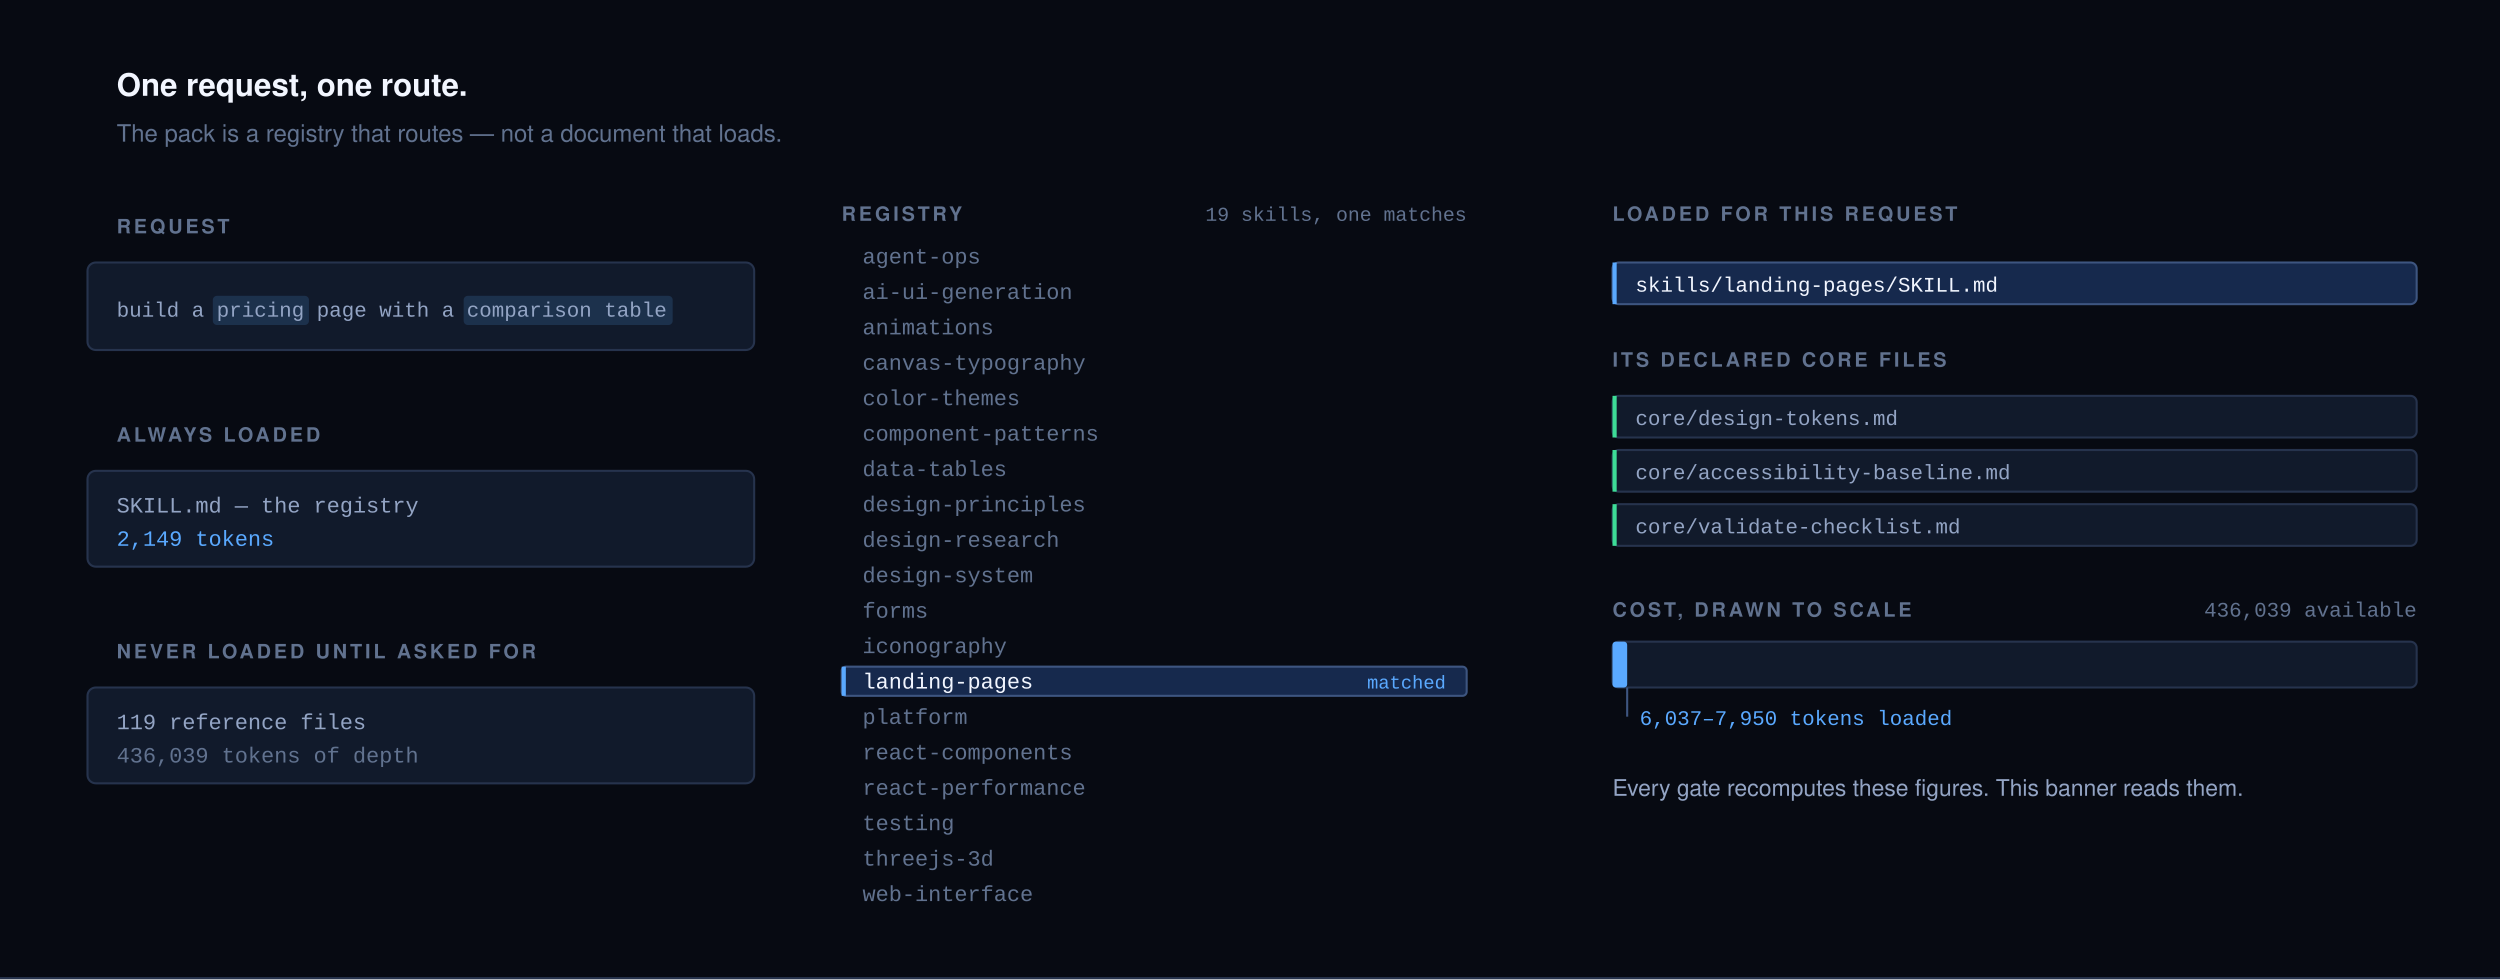
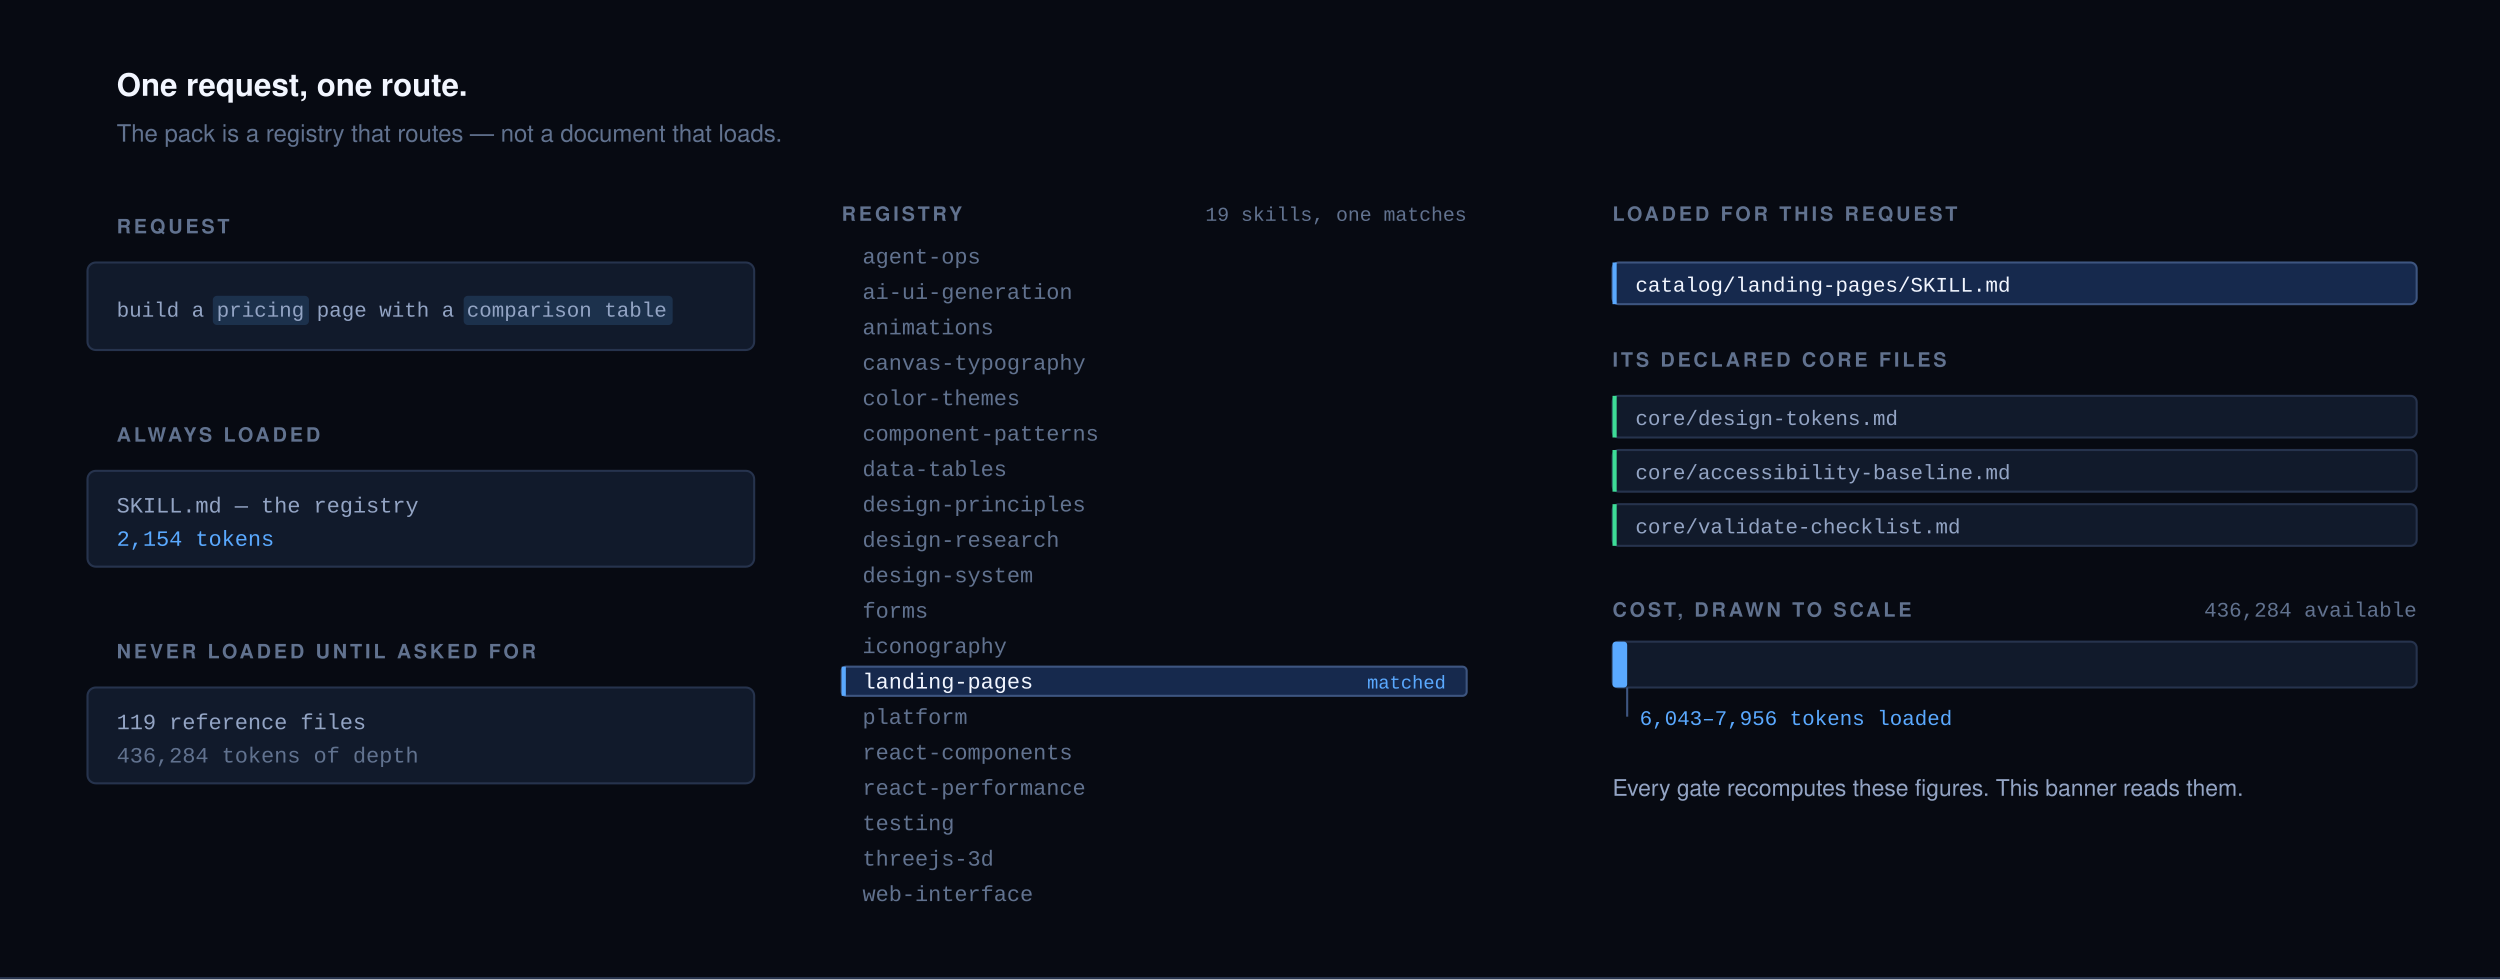
- <svg xmlns="http://www.w3.org/2000/svg" viewBox="0 0 1200 470" width="1200" height="470" role="img" aria-label="How the pack routes one request: a prompt asking for a pricing page with a comparison table is matched against a registry of 19 skills, exactly one of them — landing-pages — is selected, its three core dependency files attach, and a cost meter shows 6,037 to 7,950 tokens loaded against 436,039 tokens of available depth, drawn to scale.">
+ <svg xmlns="http://www.w3.org/2000/svg" viewBox="0 0 1200 470" width="1200" height="470" role="img" aria-label="How the pack routes one request: a prompt asking for a pricing page with a comparison table is matched against a registry of 19 skills, exactly one of them — landing-pages — is selected, its three core dependency files attach, and a cost meter shows 6,043 to 7,956 tokens loaded against 436,284 tokens of available depth, drawn to scale.">
  <style>
@keyframes rf0{0%,14.6%{opacity:0}16%{opacity:1}18.6%,100%{opacity:0}}
@keyframes rf1{0%,15.6%{opacity:0}17%{opacity:1}19.6%,100%{opacity:0}}
@keyframes rf2{0%,16.6%{opacity:0}18%{opacity:1}20.6%,100%{opacity:0}}
@keyframes rf3{0%,17.6%{opacity:0}19%{opacity:1}21.6%,100%{opacity:0}}
@keyframes rf4{0%,18.6%{opacity:0}20%{opacity:1}22.6%,100%{opacity:0}}
@keyframes rf5{0%,19.6%{opacity:0}21%{opacity:1}23.6%,100%{opacity:0}}
@keyframes rf6{0%,20.6%{opacity:0}22%{opacity:1}24.6%,100%{opacity:0}}
@keyframes rf7{0%,21.6%{opacity:0}23%{opacity:1}25.6%,100%{opacity:0}}
@keyframes rf8{0%,22.6%{opacity:0}24%{opacity:1}26.6%,100%{opacity:0}}
@keyframes rf9{0%,23.6%{opacity:0}25%{opacity:1}27.6%,100%{opacity:0}}
@keyframes rf10{0%,24.6%{opacity:0}26%{opacity:1}28.6%,100%{opacity:0}}
@keyframes rf11{0%,25.6%{opacity:0}27%{opacity:1}29.6%,100%{opacity:0}}
@keyframes rf12{0%,26.6%{opacity:0}28%{opacity:1}30.6%,100%{opacity:0}}
@keyframes rf13{0%,27.6%{opacity:0}29%{opacity:1}31.6%,100%{opacity:0}}
@keyframes rf14{0%,28.6%{opacity:0}30%{opacity:1}32.6%,100%{opacity:0}}
@keyframes rf15{0%,29.6%{opacity:0}31%{opacity:1}33.6%,100%{opacity:0}}
@keyframes rf16{0%,30.6%{opacity:0}32%{opacity:1}34.6%,100%{opacity:0}}
@keyframes rf17{0%,31.6%{opacity:0}33%{opacity:1}35.6%,100%{opacity:0}}
@keyframes rf18{0%,32.6%{opacity:0}34%{opacity:1}36.6%,100%{opacity:0}}
@keyframes kw{0%,6%{opacity:0}9%,100%{opacity:.16}}
@keyframes scan{0%,15%{opacity:0;transform:translateY(0)}16%{opacity:.9;transform:translateY(0)}34%{opacity:.9;transform:translateY(317px)}35.5%,100%{opacity:0;transform:translateY(317px)}}
@keyframes lock{0%,35%{opacity:0}38%,100%{opacity:1}}
@keyframes lockt{0%,35%{fill:#61728F}38%,100%{fill:#F2F6FF}}
@keyframes fill{0%,58%{transform:scaleX(0)}72%,100%{transform:scaleX(1)}}
@keyframes late{0%,68%{opacity:0}72%,100%{opacity:1}}
@keyframes dep0{0%,46%{opacity:0;transform:translateX(-6px)}50%,100%{opacity:1;transform:translateX(0)}}
@keyframes dep1{0%,49%{opacity:0;transform:translateX(-6px)}53%,100%{opacity:1;transform:translateX(0)}}
@keyframes dep2{0%,52%{opacity:0;transform:translateX(-6px)}56%,100%{opacity:1;transform:translateX(0)}}
.kw{animation:kw 9s linear infinite}
.scan{animation:scan 9s linear infinite}
.lock{animation:lock 9s linear infinite}
.lock-t{animation:lockt 9s linear infinite}
.fill{animation:fill 9s cubic-bezier(.2,.7,.3,1) infinite;transform-origin:774px 308px}
.late{animation:late 9s linear infinite}
.rf0{animation:rf0 9s linear infinite}
.rf1{animation:rf1 9s linear infinite}
.rf2{animation:rf2 9s linear infinite}
.rf3{animation:rf3 9s linear infinite}
.rf4{animation:rf4 9s linear infinite}
.rf5{animation:rf5 9s linear infinite}
.rf6{animation:rf6 9s linear infinite}
.rf7{animation:rf7 9s linear infinite}
.rf8{animation:rf8 9s linear infinite}
.rf9{animation:rf9 9s linear infinite}
.rf10{animation:rf10 9s linear infinite}
.rf11{animation:rf11 9s linear infinite}
.rf12{animation:rf12 9s linear infinite}
.rf13{animation:rf13 9s linear infinite}
.rf14{animation:rf14 9s linear infinite}
.rf15{animation:rf15 9s linear infinite}
.rf16{animation:rf16 9s linear infinite}
.rf17{animation:rf17 9s linear infinite}
.rf18{animation:rf18 9s linear infinite}
.dep0{animation:dep0 9s ease-out infinite}
.dep1{animation:dep1 9s ease-out infinite}
.dep2{animation:dep2 9s ease-out infinite}
@media (prefers-reduced-motion:reduce){
.kw,.scan,.lock,.lock-t,.fill,.late,.rf0,.rf1,.rf2,.rf3,.rf4,.rf5,.rf6,.rf7,.rf8,.rf9,.rf10,.rf11,.rf12,.rf13,.rf14,.rf15,.rf16,.rf17,.rf18,.dep0,.dep1,.dep2{animation:none}
.scan{opacity:0}
}
</style>
  <rect width="1200" height="470" fill="#070A12" />
  <text x="56" y="46" font-family="ui-sans-serif, system-ui, -apple-system, 'Segoe UI', Helvetica, Arial, sans-serif" font-size="15" font-weight="600" fill="#F2F6FF">One request, one route.</text>
  <text x="56" y="68" font-family="ui-sans-serif, system-ui, -apple-system, 'Segoe UI', Helvetica, Arial, sans-serif" font-size="11.5" fill="#61728F">The pack is a registry that routes — not a document that loads.</text>
  <text x="56" y="112" font-family="ui-sans-serif, system-ui, -apple-system, 'Segoe UI', Helvetica, Arial, sans-serif" font-size="9.5" font-weight="600" letter-spacing="1.4" fill="#61728F">REQUEST</text>
  <rect x="42" y="126" width="320" height="42" rx="4" fill="#111A2B" stroke="#26334D" />
  <rect class="kw" x="102.16" y="142" width="46.14" height="14" rx="2" fill="#5AA9FF" opacity="0.16" />
  <rect class="kw" x="222.56" y="142" width="100.32" height="14" rx="2" fill="#5AA9FF" opacity="0.16" />
  <text x="56" y="152" font-family="ui-monospace, SFMono-Regular, Menlo, Consolas, 'Liberation Mono', monospace" font-size="10" fill="#93A4C4">build a pricing page with a comparison table</text>
  <text x="56" y="212" font-family="ui-sans-serif, system-ui, -apple-system, 'Segoe UI', Helvetica, Arial, sans-serif" font-size="9.5" font-weight="600" letter-spacing="1.4" fill="#61728F">ALWAYS LOADED</text>
  <rect x="42" y="226" width="320" height="46" rx="4" fill="#111A2B" stroke="#26334D" />
  <text x="56" y="246" font-family="ui-monospace, SFMono-Regular, Menlo, Consolas, 'Liberation Mono', monospace" font-size="10.5" fill="#93A4C4">SKILL.md — the registry</text>
-   <text x="56" y="262" font-family="ui-monospace, SFMono-Regular, Menlo, Consolas, 'Liberation Mono', monospace" font-size="10.5" fill="#5AA9FF">2,149 tokens</text>
+   <text x="56" y="262" font-family="ui-monospace, SFMono-Regular, Menlo, Consolas, 'Liberation Mono', monospace" font-size="10.5" fill="#5AA9FF">2,154 tokens</text>
  <text x="56" y="316" font-family="ui-sans-serif, system-ui, -apple-system, 'Segoe UI', Helvetica, Arial, sans-serif" font-size="9.5" font-weight="600" letter-spacing="1.4" fill="#61728F">NEVER LOADED UNTIL ASKED FOR</text>
  <rect x="42" y="330" width="320" height="46" rx="4" fill="#111A2B" stroke="#26334D" />
  <text x="56" y="350" font-family="ui-monospace, SFMono-Regular, Menlo, Consolas, 'Liberation Mono', monospace" font-size="10.5" fill="#93A4C4">119 reference files</text>
-   <text x="56" y="366" font-family="ui-monospace, SFMono-Regular, Menlo, Consolas, 'Liberation Mono', monospace" font-size="10.5" fill="#61728F">436,039 tokens of depth</text>
+   <text x="56" y="366" font-family="ui-monospace, SFMono-Regular, Menlo, Consolas, 'Liberation Mono', monospace" font-size="10.5" fill="#61728F">436,284 tokens of depth</text>
  <text x="404" y="106" font-family="ui-sans-serif, system-ui, -apple-system, 'Segoe UI', Helvetica, Arial, sans-serif" font-size="9.5" font-weight="600" letter-spacing="1.4" fill="#61728F">REGISTRY</text>
  <text x="704" y="106" text-anchor="end" font-family="ui-monospace, SFMono-Regular, Menlo, Consolas, 'Liberation Mono', monospace" font-size="9.5" fill="#61728F">19 skills, one matches</text>
  <g class="scan" opacity="0">
    <rect x="398" y="113" width="312" height="3" rx="1.5" fill="#5AA9FF" />
  </g>
  <rect class="rf0" x="404" y="116" width="300" height="14" rx="2" fill="#5AA9FF" opacity="0" />
  <text x="414" y="126.5" font-family="ui-monospace, SFMono-Regular, Menlo, Consolas, 'Liberation Mono', monospace" font-size="10.5" fill="#61728F">agent-ops</text>
  <rect class="rf1" x="404" y="133" width="300" height="14" rx="2" fill="#5AA9FF" opacity="0" />
  <text x="414" y="143.5" font-family="ui-monospace, SFMono-Regular, Menlo, Consolas, 'Liberation Mono', monospace" font-size="10.5" fill="#61728F">ai-ui-generation</text>
  <rect class="rf2" x="404" y="150" width="300" height="14" rx="2" fill="#5AA9FF" opacity="0" />
  <text x="414" y="160.5" font-family="ui-monospace, SFMono-Regular, Menlo, Consolas, 'Liberation Mono', monospace" font-size="10.5" fill="#61728F">animations</text>
  <rect class="rf3" x="404" y="167" width="300" height="14" rx="2" fill="#5AA9FF" opacity="0" />
  <text x="414" y="177.5" font-family="ui-monospace, SFMono-Regular, Menlo, Consolas, 'Liberation Mono', monospace" font-size="10.5" fill="#61728F">canvas-typography</text>
  <rect class="rf4" x="404" y="184" width="300" height="14" rx="2" fill="#5AA9FF" opacity="0" />
  <text x="414" y="194.5" font-family="ui-monospace, SFMono-Regular, Menlo, Consolas, 'Liberation Mono', monospace" font-size="10.5" fill="#61728F">color-themes</text>
  <rect class="rf5" x="404" y="201" width="300" height="14" rx="2" fill="#5AA9FF" opacity="0" />
  <text x="414" y="211.5" font-family="ui-monospace, SFMono-Regular, Menlo, Consolas, 'Liberation Mono', monospace" font-size="10.5" fill="#61728F">component-patterns</text>
  <rect class="rf6" x="404" y="218" width="300" height="14" rx="2" fill="#5AA9FF" opacity="0" />
  <text x="414" y="228.5" font-family="ui-monospace, SFMono-Regular, Menlo, Consolas, 'Liberation Mono', monospace" font-size="10.5" fill="#61728F">data-tables</text>
  <rect class="rf7" x="404" y="235" width="300" height="14" rx="2" fill="#5AA9FF" opacity="0" />
  <text x="414" y="245.5" font-family="ui-monospace, SFMono-Regular, Menlo, Consolas, 'Liberation Mono', monospace" font-size="10.5" fill="#61728F">design-principles</text>
  <rect class="rf8" x="404" y="252" width="300" height="14" rx="2" fill="#5AA9FF" opacity="0" />
  <text x="414" y="262.5" font-family="ui-monospace, SFMono-Regular, Menlo, Consolas, 'Liberation Mono', monospace" font-size="10.5" fill="#61728F">design-research</text>
  <rect class="rf9" x="404" y="269" width="300" height="14" rx="2" fill="#5AA9FF" opacity="0" />
  <text x="414" y="279.5" font-family="ui-monospace, SFMono-Regular, Menlo, Consolas, 'Liberation Mono', monospace" font-size="10.5" fill="#61728F">design-system</text>
  <rect class="rf10" x="404" y="286" width="300" height="14" rx="2" fill="#5AA9FF" opacity="0" />
  <text x="414" y="296.5" font-family="ui-monospace, SFMono-Regular, Menlo, Consolas, 'Liberation Mono', monospace" font-size="10.5" fill="#61728F">forms</text>
  <rect class="rf11" x="404" y="303" width="300" height="14" rx="2" fill="#5AA9FF" opacity="0" />
  <text x="414" y="313.5" font-family="ui-monospace, SFMono-Regular, Menlo, Consolas, 'Liberation Mono', monospace" font-size="10.5" fill="#61728F">iconography</text>
  <rect class="rf12" x="404" y="320" width="300" height="14" rx="2" fill="#5AA9FF" opacity="0" />
  <rect class="lock" x="404" y="320" width="300" height="14" rx="2" fill="#16294D" stroke="#3D5580" stroke-width="1" />
  <rect class="lock" x="404" y="320" width="2" height="14" fill="#5AA9FF" />
  <text x="414" y="330.5" font-family="ui-monospace, SFMono-Regular, Menlo, Consolas, 'Liberation Mono', monospace" font-size="10.5" fill="#F2F6FF" class="lock-t">landing-pages</text>
  <text class="lock" x="694" y="330.5" text-anchor="end" font-family="ui-monospace, SFMono-Regular, Menlo, Consolas, 'Liberation Mono', monospace" font-size="9" fill="#5AA9FF">matched</text>
  <rect class="rf13" x="404" y="337" width="300" height="14" rx="2" fill="#5AA9FF" opacity="0" />
  <text x="414" y="347.5" font-family="ui-monospace, SFMono-Regular, Menlo, Consolas, 'Liberation Mono', monospace" font-size="10.5" fill="#61728F">platform</text>
  <rect class="rf14" x="404" y="354" width="300" height="14" rx="2" fill="#5AA9FF" opacity="0" />
  <text x="414" y="364.5" font-family="ui-monospace, SFMono-Regular, Menlo, Consolas, 'Liberation Mono', monospace" font-size="10.5" fill="#61728F">react-components</text>
  <rect class="rf15" x="404" y="371" width="300" height="14" rx="2" fill="#5AA9FF" opacity="0" />
  <text x="414" y="381.5" font-family="ui-monospace, SFMono-Regular, Menlo, Consolas, 'Liberation Mono', monospace" font-size="10.5" fill="#61728F">react-performance</text>
  <rect class="rf16" x="404" y="388" width="300" height="14" rx="2" fill="#5AA9FF" opacity="0" />
  <text x="414" y="398.5" font-family="ui-monospace, SFMono-Regular, Menlo, Consolas, 'Liberation Mono', monospace" font-size="10.5" fill="#61728F">testing</text>
  <rect class="rf17" x="404" y="405" width="300" height="14" rx="2" fill="#5AA9FF" opacity="0" />
  <text x="414" y="415.5" font-family="ui-monospace, SFMono-Regular, Menlo, Consolas, 'Liberation Mono', monospace" font-size="10.5" fill="#61728F">threejs-3d</text>
  <rect class="rf18" x="404" y="422" width="300" height="14" rx="2" fill="#5AA9FF" opacity="0" />
  <text x="414" y="432.5" font-family="ui-monospace, SFMono-Regular, Menlo, Consolas, 'Liberation Mono', monospace" font-size="10.5" fill="#61728F">web-interface</text>
  <text x="774" y="106" font-family="ui-sans-serif, system-ui, -apple-system, 'Segoe UI', Helvetica, Arial, sans-serif" font-size="9.5" font-weight="600" letter-spacing="1.4" fill="#61728F">LOADED FOR THIS REQUEST</text>
  <rect class="lock" x="774" y="126" width="386" height="20" rx="3" fill="#16294D" stroke="#3D5580" />
  <rect class="lock" x="774" y="126" width="2" height="20" fill="#5AA9FF" />
-   <text class="lock-t" x="785" y="140" font-family="ui-monospace, SFMono-Regular, Menlo, Consolas, 'Liberation Mono', monospace" font-size="10" fill="#F2F6FF">skills/landing-pages/SKILL.md</text>
+   <text class="lock-t" x="785" y="140" font-family="ui-monospace, SFMono-Regular, Menlo, Consolas, 'Liberation Mono', monospace" font-size="10" fill="#F2F6FF">catalog/landing-pages/SKILL.md</text>
  <text x="774" y="176" font-family="ui-sans-serif, system-ui, -apple-system, 'Segoe UI', Helvetica, Arial, sans-serif" font-size="9.5" font-weight="600" letter-spacing="1.4" fill="#61728F">ITS DECLARED CORE FILES</text>
  <g class="dep0">
    <rect x="774" y="190" width="386" height="20" rx="3" fill="#111A2B" stroke="#26334D" />
    <rect x="774" y="190" width="2" height="20" fill="#3DDC97" />
    <text x="785" y="204" font-family="ui-monospace, SFMono-Regular, Menlo, Consolas, 'Liberation Mono', monospace" font-size="10" fill="#93A4C4">core/design-tokens.md</text>
  </g>
  <g class="dep1">
    <rect x="774" y="216" width="386" height="20" rx="3" fill="#111A2B" stroke="#26334D" />
    <rect x="774" y="216" width="2" height="20" fill="#3DDC97" />
    <text x="785" y="230" font-family="ui-monospace, SFMono-Regular, Menlo, Consolas, 'Liberation Mono', monospace" font-size="10" fill="#93A4C4">core/accessibility-baseline.md</text>
  </g>
  <g class="dep2">
    <rect x="774" y="242" width="386" height="20" rx="3" fill="#111A2B" stroke="#26334D" />
    <rect x="774" y="242" width="2" height="20" fill="#3DDC97" />
    <text x="785" y="256" font-family="ui-monospace, SFMono-Regular, Menlo, Consolas, 'Liberation Mono', monospace" font-size="10" fill="#93A4C4">core/validate-checklist.md</text>
  </g>
  <text x="774" y="296" font-family="ui-sans-serif, system-ui, -apple-system, 'Segoe UI', Helvetica, Arial, sans-serif" font-size="9.5" font-weight="600" letter-spacing="1.4" fill="#61728F">COST, DRAWN TO SCALE</text>
  <rect x="774" y="308" width="386" height="22" rx="3" fill="#111A2B" stroke="#26334D" />
  <rect class="fill" x="774" y="308" width="7.04" height="22" rx="1.5" fill="#5AA9FF" />
  <line class="late" x1="781.04" y1="330" x2="781.04" y2="344" stroke="#3D5580" />
-   <text class="late" x="787.04" y="348" font-family="ui-monospace, SFMono-Regular, Menlo, Consolas, 'Liberation Mono', monospace" font-size="10" fill="#5AA9FF">6,037–7,950 tokens loaded</text>
-   <text x="1160" y="296" text-anchor="end" font-family="ui-monospace, SFMono-Regular, Menlo, Consolas, 'Liberation Mono', monospace" font-size="10" fill="#61728F">436,039 available</text>
+   <text class="late" x="787.04" y="348" font-family="ui-monospace, SFMono-Regular, Menlo, Consolas, 'Liberation Mono', monospace" font-size="10" fill="#5AA9FF">6,043–7,956 tokens loaded</text>
+   <text x="1160" y="296" text-anchor="end" font-family="ui-monospace, SFMono-Regular, Menlo, Consolas, 'Liberation Mono', monospace" font-size="10" fill="#61728F">436,284 available</text>
  <text class="late" x="774" y="382" font-family="ui-sans-serif, system-ui, -apple-system, 'Segoe UI', Helvetica, Arial, sans-serif" font-size="11" fill="#93A4C4">Every gate recomputes these figures. This banner reads them.</text>
  <rect x="0" y="469" width="1200" height="1" fill="#26334D" />
</svg>
